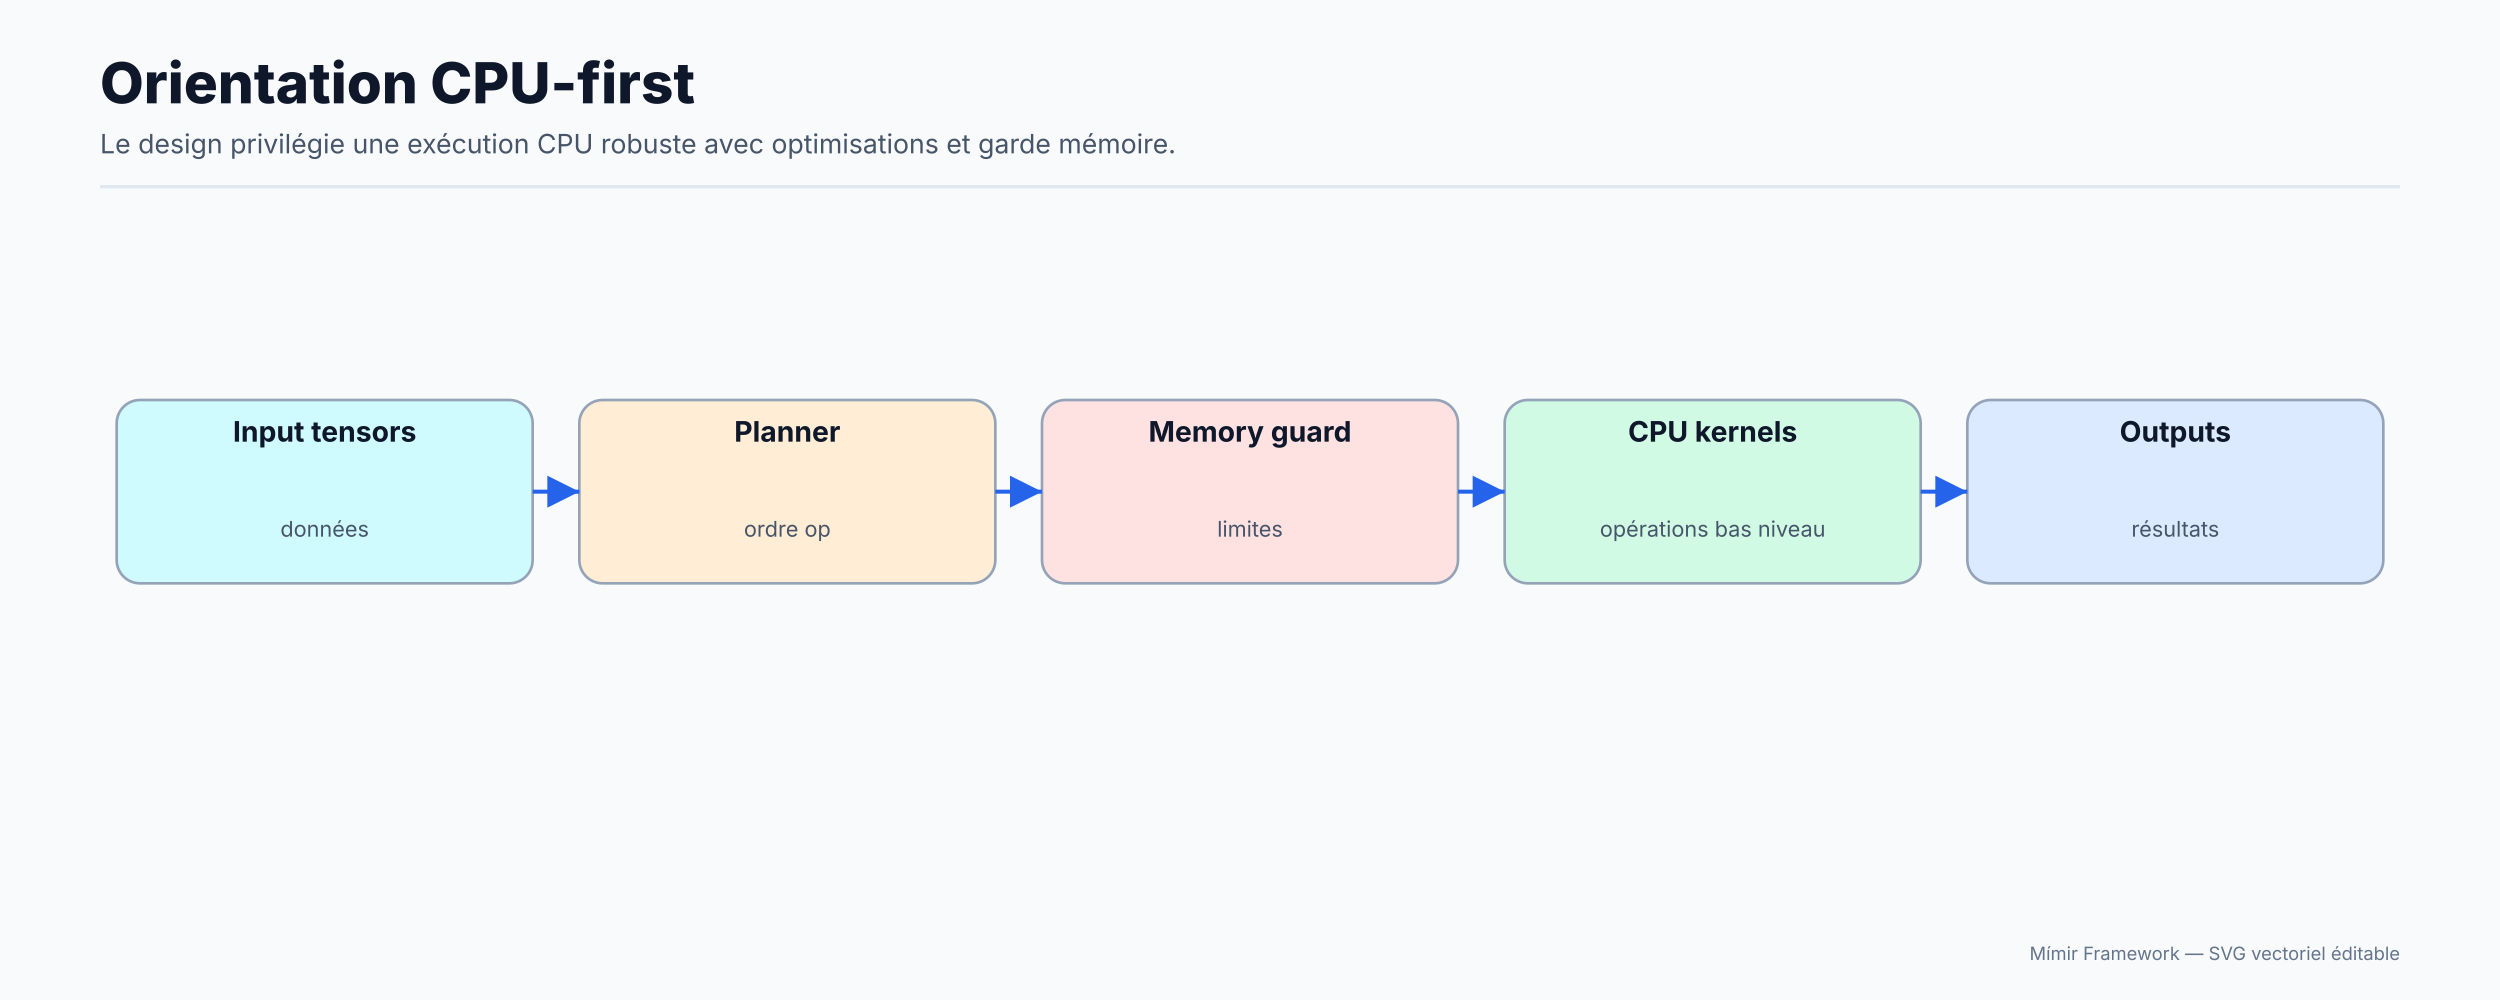
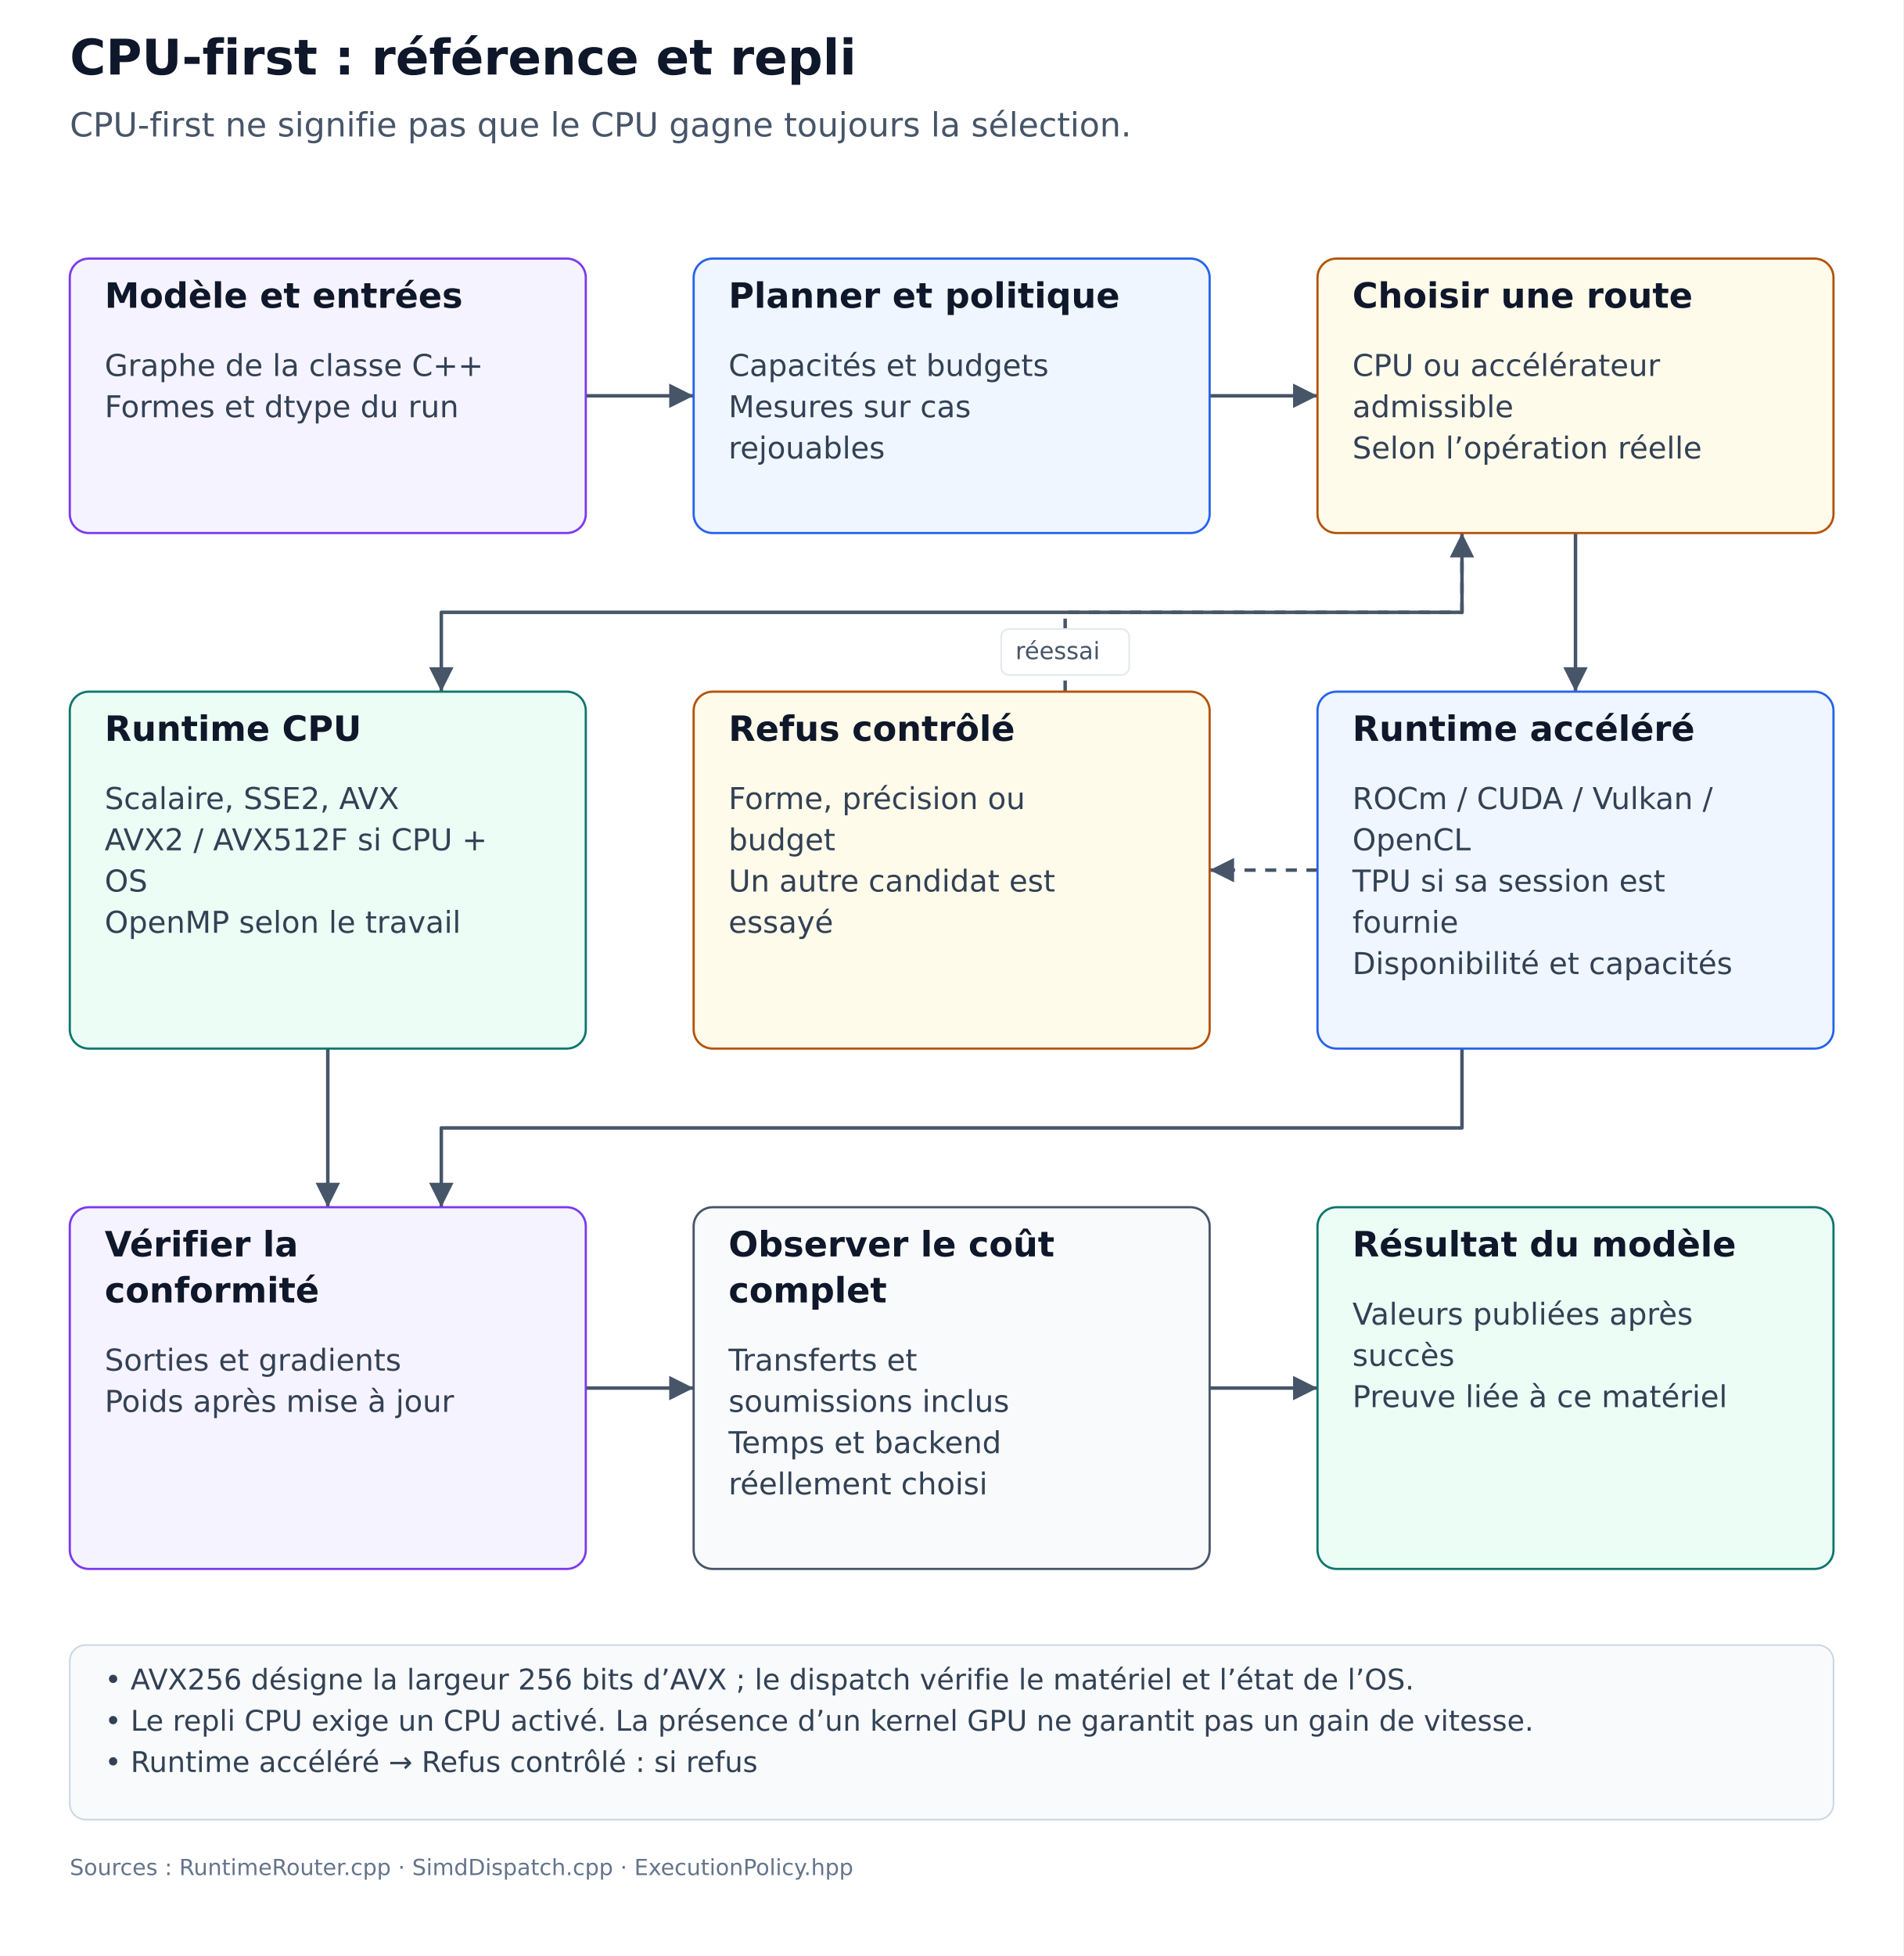
- <svg xmlns="http://www.w3.org/2000/svg" width="1500" height="600" viewBox="0 0 1500 600" role="img" aria-labelledby="title desc">
+ <svg xmlns="http://www.w3.org/2000/svg" width="1200" height="1233" viewBox="0 0 1200 1233" role="img" aria-labelledby="title desc">
  <defs>
-     <marker id="arrow" markerWidth="12" markerHeight="12" refX="10" refY="6" orient="auto" markerUnits="strokeWidth">
-       <path d="M2,2 L10,6 L2,10 z" fill="#475569" />
+     <marker id="arrow-blue" markerWidth="9" markerHeight="9" refX="8" refY="4.5" orient="auto">
+       <path d="M1,1 L8,4.5 L1,8 Z" fill="#2563eb" />
    </marker>
-     <marker id="arrowBlue" markerWidth="12" markerHeight="12" refX="10" refY="6" orient="auto" markerUnits="strokeWidth">
-       <path d="M2,2 L10,6 L2,10 z" fill="#2563eb" />
+     <marker id="arrow-teal" markerWidth="9" markerHeight="9" refX="8" refY="4.5" orient="auto">
+       <path d="M1,1 L8,4.5 L1,8 Z" fill="#0f766e" />
    </marker>
-     <style>text{font-family:Inter,Segoe UI,Arial,sans-serif}.title{font-size:34px;font-weight:800;fill:#0f172a}.subtitle{font-size:16px;fill:#475569}.label{font-size:17px;font-weight:700;fill:#0f172a}.small{font-size:13px;fill:#475569}.tiny{font-size:11px;fill:#64748b}.box{stroke:#94a3b8;stroke-width:1.4;rx:14}.edge{stroke:#475569;stroke-width:2.2;fill:none;marker-end:url(#arrow)}.edgeB{stroke:#2563eb;stroke-width:2.4;fill:none;marker-end:url(#arrowBlue)}.dash{stroke-dasharray:7 7}.note{font-size:12px;fill:#475569}</style>
+     <marker id="arrow-purple" markerWidth="9" markerHeight="9" refX="8" refY="4.5" orient="auto">
+       <path d="M1,1 L8,4.5 L1,8 Z" fill="#7c3aed" />
+     </marker>
+     <marker id="arrow-orange" markerWidth="9" markerHeight="9" refX="8" refY="4.5" orient="auto">
+       <path d="M1,1 L8,4.5 L1,8 Z" fill="#b45309" />
+     </marker>
+     <marker id="arrow-slate" markerWidth="9" markerHeight="9" refX="8" refY="4.5" orient="auto">
+       <path d="M1,1 L8,4.5 L1,8 Z" fill="#475569" />
+     </marker>
+     <marker id="arrow-red" markerWidth="9" markerHeight="9" refX="8" refY="4.5" orient="auto">
+       <path d="M1,1 L8,4.5 L1,8 Z" fill="#b91c1c" />
+     </marker>
  </defs>
-   <rect width="100%" height="100%" fill="#f8fafc" />
-   <text x="60" y="62" class="title" text-anchor="start">Orientation CPU-first</text>
-   <text x="60" y="92" class="subtitle" text-anchor="start">Le design privilégie une exécution CPU robuste avec optimisations et garde mémoire.</text>
-   <line x1="60" y1="112" x2="1440" y2="112" stroke="#e2e8f0" stroke-width="2" />
-   <rect x="70.0" y="240" width="249.6" height="110" rx="14" fill="#cffafe" stroke="#94a3b8" stroke-width="1.6" />
-   <text x="194.8" y="265" class="label" text-anchor="middle">Input tensors</text>
-   <text x="194.8" y="322" class="small" text-anchor="middle">données</text>
-   <rect x="347.6" y="240" width="249.6" height="110" rx="14" fill="#ffedd5" stroke="#94a3b8" stroke-width="1.6" />
-   <text x="472.4" y="265" class="label" text-anchor="middle">Planner</text>
-   <text x="472.4" y="322" class="small" text-anchor="middle">ordre op</text>
-   <path d="M319.6,295.0 L347.6,295.0" class="edgeB" />
-   <rect x="625.2" y="240" width="249.6" height="110" rx="14" fill="#fee2e2" stroke="#94a3b8" stroke-width="1.6" />
-   <text x="750.0" y="265" class="label" text-anchor="middle">Memory guard</text>
-   <text x="750.0" y="322" class="small" text-anchor="middle">limites</text>
-   <path d="M597.2,295.0 L625.2,295.0" class="edgeB" />
-   <rect x="902.8" y="240" width="249.6" height="110" rx="14" fill="#d1fae5" stroke="#94a3b8" stroke-width="1.6" />
-   <text x="1027.6" y="265" class="label" text-anchor="middle">CPU kernels</text>
-   <text x="1027.6" y="322" class="small" text-anchor="middle">opérations bas niveau</text>
-   <path d="M874.8,295.0 L902.8,295.0" class="edgeB" />
-   <rect x="1180.4" y="240" width="249.6" height="110" rx="14" fill="#dbeafe" stroke="#94a3b8" stroke-width="1.6" />
-   <text x="1305.2" y="265" class="label" text-anchor="middle">Outputs</text>
-   <text x="1305.2" y="322" class="small" text-anchor="middle">résultats</text>
-   <path d="M1152.4,295.0 L1180.4,295.0" class="edgeB" />
-   <text x="1440" y="576" class="tiny" text-anchor="end">Mímir Framework — SVG vectoriel éditable</text>
+   <g font-family="DejaVu Sans, Liberation Sans, Arial, sans-serif">
+     <rect width="1200" height="1233" fill="#ffffff" />
+     <text x="44" y="47" font-size="31" fill="#0f172a" font-weight="700">
+       <tspan x="44" dy="0">CPU-first : référence et repli</tspan>
+     </text>
+     <text x="44" y="86" font-size="21" fill="#475569">
+       <tspan x="44" dy="0">CPU-first ne signifie pas que le CPU gagne toujours la sélection.</tspan>
+     </text>
+     <path d="M 369.33,249.5 L 437.33,249.5" fill="none" stroke="#475569" stroke-width="2.2" stroke-linejoin="round" marker-end="url(#arrow-slate)" />
+     <path d="M 762.67,249.5 L 830.67,249.5" fill="none" stroke="#475569" stroke-width="2.2" stroke-linejoin="round" marker-end="url(#arrow-slate)" />
+     <path d="M 921.76,336 L 921.76,386 L 278.24,386 L 278.24,436" fill="none" stroke="#475569" stroke-width="2.2" stroke-linejoin="round" marker-end="url(#arrow-slate)" />
+     <path d="M 993.33,336 L 993.33,436" fill="none" stroke="#475569" stroke-width="2.2" stroke-linejoin="round" marker-end="url(#arrow-slate)" />
+     <path d="M 830.67,548.5 L 762.67,548.5" fill="none" stroke="#475569" stroke-width="2.2" stroke-linejoin="round" marker-end="url(#arrow-slate)" stroke-dasharray="7 6" />
+     <path d="M 671.57,436 L 671.57,386 L 921.76,386 L 921.76,336" fill="none" stroke="#475569" stroke-width="2.2" stroke-linejoin="round" marker-end="url(#arrow-slate)" stroke-dasharray="7 6" />
+     <path d="M 206.67,661 L 206.67,761" fill="none" stroke="#475569" stroke-width="2.2" stroke-linejoin="round" marker-end="url(#arrow-slate)" />
+     <path d="M 921.76,661 L 921.76,711 L 278.24,711 L 278.24,761" fill="none" stroke="#475569" stroke-width="2.2" stroke-linejoin="round" marker-end="url(#arrow-slate)" />
+     <path d="M 369.33,875 L 437.33,875" fill="none" stroke="#475569" stroke-width="2.2" stroke-linejoin="round" marker-end="url(#arrow-slate)" />
+     <path d="M 762.67,875 L 830.67,875" fill="none" stroke="#475569" stroke-width="2.2" stroke-linejoin="round" marker-end="url(#arrow-slate)" />
+     <g data-node="input">
+       <rect x="44" y="163" width="325.33" height="173" rx="12" fill="#f5f3ff" stroke="#7c3aed" stroke-width="1.4" />
+       <text x="66" y="194" font-size="22" fill="#0f172a" font-weight="700">
+         <tspan x="66" dy="0">Modèle et entrées</tspan>
+       </text>
+       <text x="66" y="237" font-size="19" fill="#334155">
+         <tspan x="66" dy="0">Graphe de la classe C++</tspan>
+         <tspan x="66" dy="26">Formes et dtype du run</tspan>
+       </text>
+     </g>
+     <g data-node="policy">
+       <rect x="437.33" y="163" width="325.33" height="173" rx="12" fill="#eff6ff" stroke="#2563eb" stroke-width="1.4" />
+       <text x="459.33" y="194" font-size="22" fill="#0f172a" font-weight="700">
+         <tspan x="459.33" dy="0">Planner et politique</tspan>
+       </text>
+       <text x="459.33" y="237" font-size="19" fill="#334155">
+         <tspan x="459.33" dy="0">Capacités et budgets</tspan>
+         <tspan x="459.33" dy="26">Mesures sur cas</tspan>
+         <tspan x="459.33" dy="26">rejouables</tspan>
+       </text>
+     </g>
+     <g data-node="router">
+       <rect x="830.67" y="163" width="325.33" height="173" rx="12" fill="#fffbeb" stroke="#b45309" stroke-width="1.4" />
+       <text x="852.67" y="194" font-size="22" fill="#0f172a" font-weight="700">
+         <tspan x="852.67" dy="0">Choisir une route</tspan>
+       </text>
+       <text x="852.67" y="237" font-size="19" fill="#334155">
+         <tspan x="852.67" dy="0">CPU ou accélérateur</tspan>
+         <tspan x="852.67" dy="26">admissible</tspan>
+         <tspan x="852.67" dy="26">Selon l’opération réelle</tspan>
+       </text>
+     </g>
+     <g data-node="cpu">
+       <rect x="44" y="436" width="325.33" height="225" rx="12" fill="#ecfdf5" stroke="#0f766e" stroke-width="1.4" />
+       <text x="66" y="467" font-size="22" fill="#0f172a" font-weight="700">
+         <tspan x="66" dy="0">Runtime CPU</tspan>
+       </text>
+       <text x="66" y="510" font-size="19" fill="#334155">
+         <tspan x="66" dy="0">Scalaire, SSE2, AVX</tspan>
+         <tspan x="66" dy="26">AVX2 / AVX512F si CPU +</tspan>
+         <tspan x="66" dy="26">OS</tspan>
+         <tspan x="66" dy="26">OpenMP selon le travail</tspan>
+       </text>
+     </g>
+     <g data-node="refuse">
+       <rect x="437.33" y="436" width="325.33" height="225" rx="12" fill="#fffbeb" stroke="#b45309" stroke-width="1.4" />
+       <text x="459.33" y="467" font-size="22" fill="#0f172a" font-weight="700">
+         <tspan x="459.33" dy="0">Refus contrôlé</tspan>
+       </text>
+       <text x="459.33" y="510" font-size="19" fill="#334155">
+         <tspan x="459.33" dy="0">Forme, précision ou</tspan>
+         <tspan x="459.33" dy="26">budget</tspan>
+         <tspan x="459.33" dy="26">Un autre candidat est</tspan>
+         <tspan x="459.33" dy="26">essayé</tspan>
+       </text>
+     </g>
+     <g data-node="gpu">
+       <rect x="830.67" y="436" width="325.33" height="225" rx="12" fill="#eff6ff" stroke="#2563eb" stroke-width="1.4" />
+       <text x="852.67" y="467" font-size="22" fill="#0f172a" font-weight="700">
+         <tspan x="852.67" dy="0">Runtime accéléré</tspan>
+       </text>
+       <text x="852.67" y="510" font-size="19" fill="#334155">
+         <tspan x="852.67" dy="0">ROCm / CUDA / Vulkan /</tspan>
+         <tspan x="852.67" dy="26">OpenCL</tspan>
+         <tspan x="852.67" dy="26">TPU si sa session est</tspan>
+         <tspan x="852.67" dy="26">fournie</tspan>
+         <tspan x="852.67" dy="26">Disponibilité et capacités</tspan>
+       </text>
+     </g>
+     <g data-node="verify">
+       <rect x="44" y="761" width="325.33" height="228" rx="12" fill="#f5f3ff" stroke="#7c3aed" stroke-width="1.4" />
+       <text x="66" y="792" font-size="22" fill="#0f172a" font-weight="700">
+         <tspan x="66" dy="0">Vérifier la</tspan>
+         <tspan x="66" dy="29">conformité</tspan>
+       </text>
+       <text x="66" y="864" font-size="19" fill="#334155">
+         <tspan x="66" dy="0">Sorties et gradients</tspan>
+         <tspan x="66" dy="26">Poids après mise à jour</tspan>
+       </text>
+     </g>
+     <g data-node="measure">
+       <rect x="437.33" y="761" width="325.33" height="228" rx="12" fill="#f8fafc" stroke="#475569" stroke-width="1.4" />
+       <text x="459.33" y="792" font-size="22" fill="#0f172a" font-weight="700">
+         <tspan x="459.33" dy="0">Observer le coût</tspan>
+         <tspan x="459.33" dy="29">complet</tspan>
+       </text>
+       <text x="459.33" y="864" font-size="19" fill="#334155">
+         <tspan x="459.33" dy="0">Transferts et</tspan>
+         <tspan x="459.33" dy="26">soumissions inclus</tspan>
+         <tspan x="459.33" dy="26">Temps et backend</tspan>
+         <tspan x="459.33" dy="26">réellement choisi</tspan>
+       </text>
+     </g>
+     <g data-node="result">
+       <rect x="830.67" y="761" width="325.33" height="228" rx="12" fill="#ecfdf5" stroke="#0f766e" stroke-width="1.4" />
+       <text x="852.67" y="792" font-size="22" fill="#0f172a" font-weight="700">
+         <tspan x="852.67" dy="0">Résultat du modèle</tspan>
+       </text>
+       <text x="852.67" y="835" font-size="19" fill="#334155">
+         <tspan x="852.67" dy="0">Valeurs publiées après</tspan>
+         <tspan x="852.67" dy="26">succès</tspan>
+         <tspan x="852.67" dy="26">Preuve liée à ce matériel</tspan>
+       </text>
+     </g>
+     <rect x="631.22" y="396.5" width="80.7" height="29" rx="5" fill="#ffffff" stroke="#e2e8f0" />
+     <text x="640.22" y="415.5" font-size="15" fill="#475569">
+       <tspan x="640.22" dy="0">réessai</tspan>
+     </text>
+     <rect x="44" y="1037" width="1112" height="110" rx="10" fill="#f8fafc" stroke="#cbd5e1" />
+     <text x="66" y="1065" font-size="18" fill="#334155">
+       <tspan x="66" dy="0">• AVX256 désigne la largeur 256 bits d’AVX ; le dispatch vérifie le matériel et l’état de l’OS.</tspan>
+       <tspan x="66" dy="26">• Le repli CPU exige un CPU activé. La présence d’un kernel GPU ne garantit pas un gain de vitesse.</tspan>
+       <tspan x="66" dy="26">• Runtime accéléré → Refus contrôlé : si refus</tspan>
+     </text>
+     <text x="44" y="1182" font-size="14" fill="#64748b">
+       <tspan x="44" dy="0">Sources : RuntimeRouter.cpp · SimdDispatch.cpp · ExecutionPolicy.hpp</tspan>
+     </text>
+   </g>
</svg>
